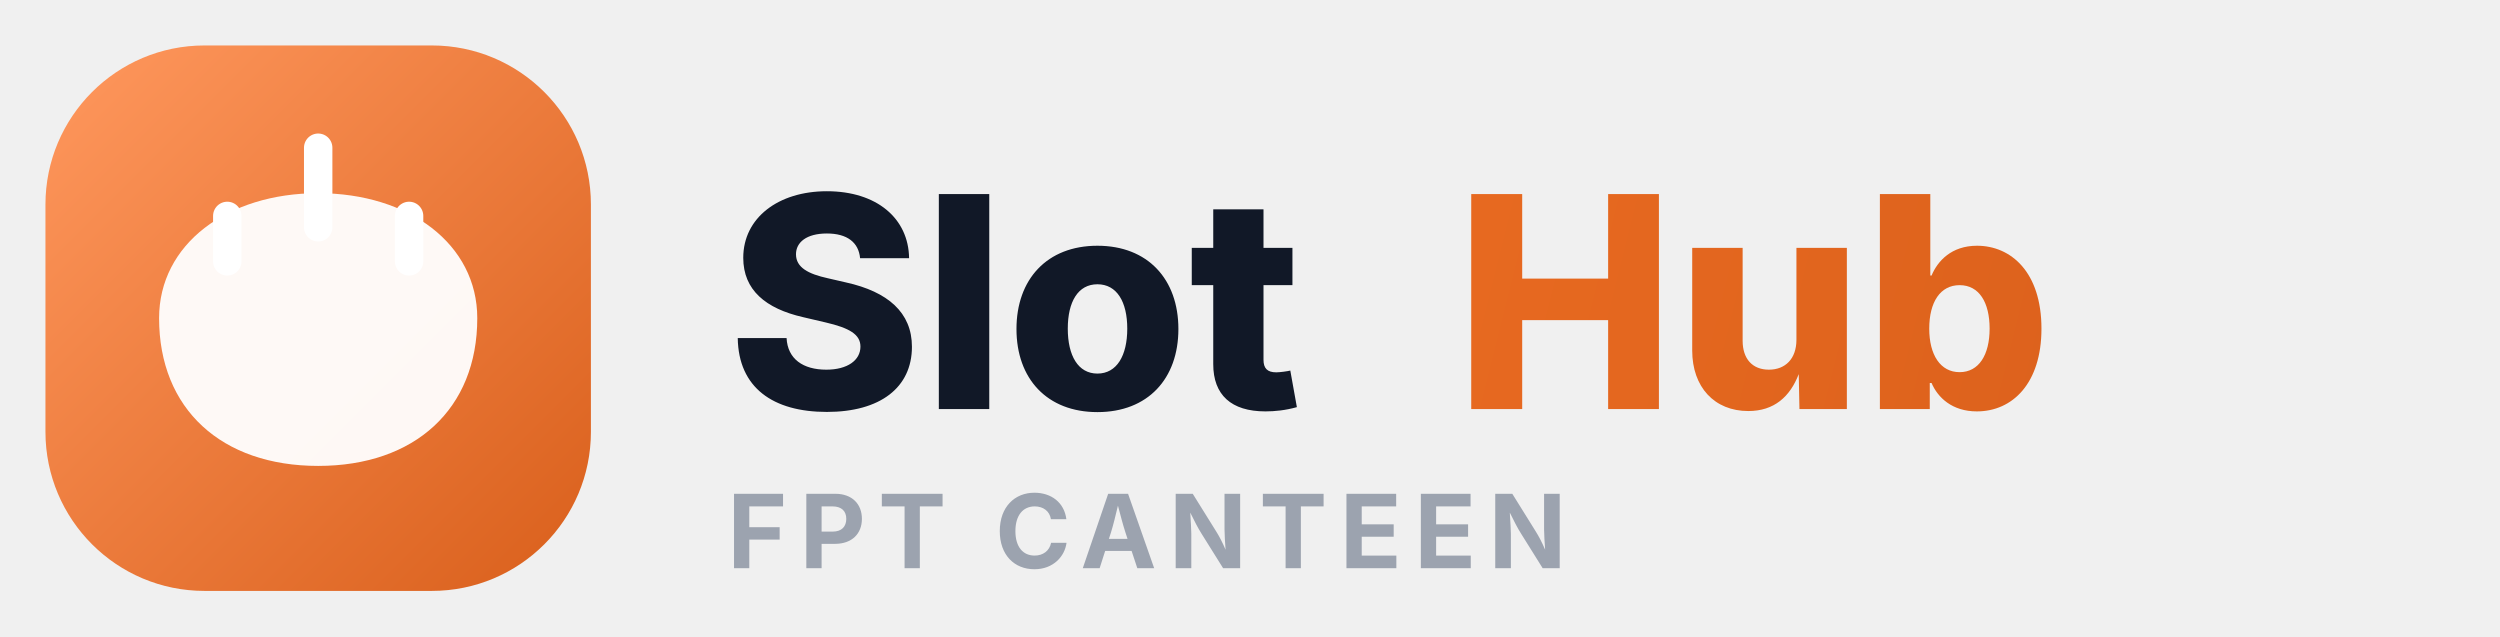
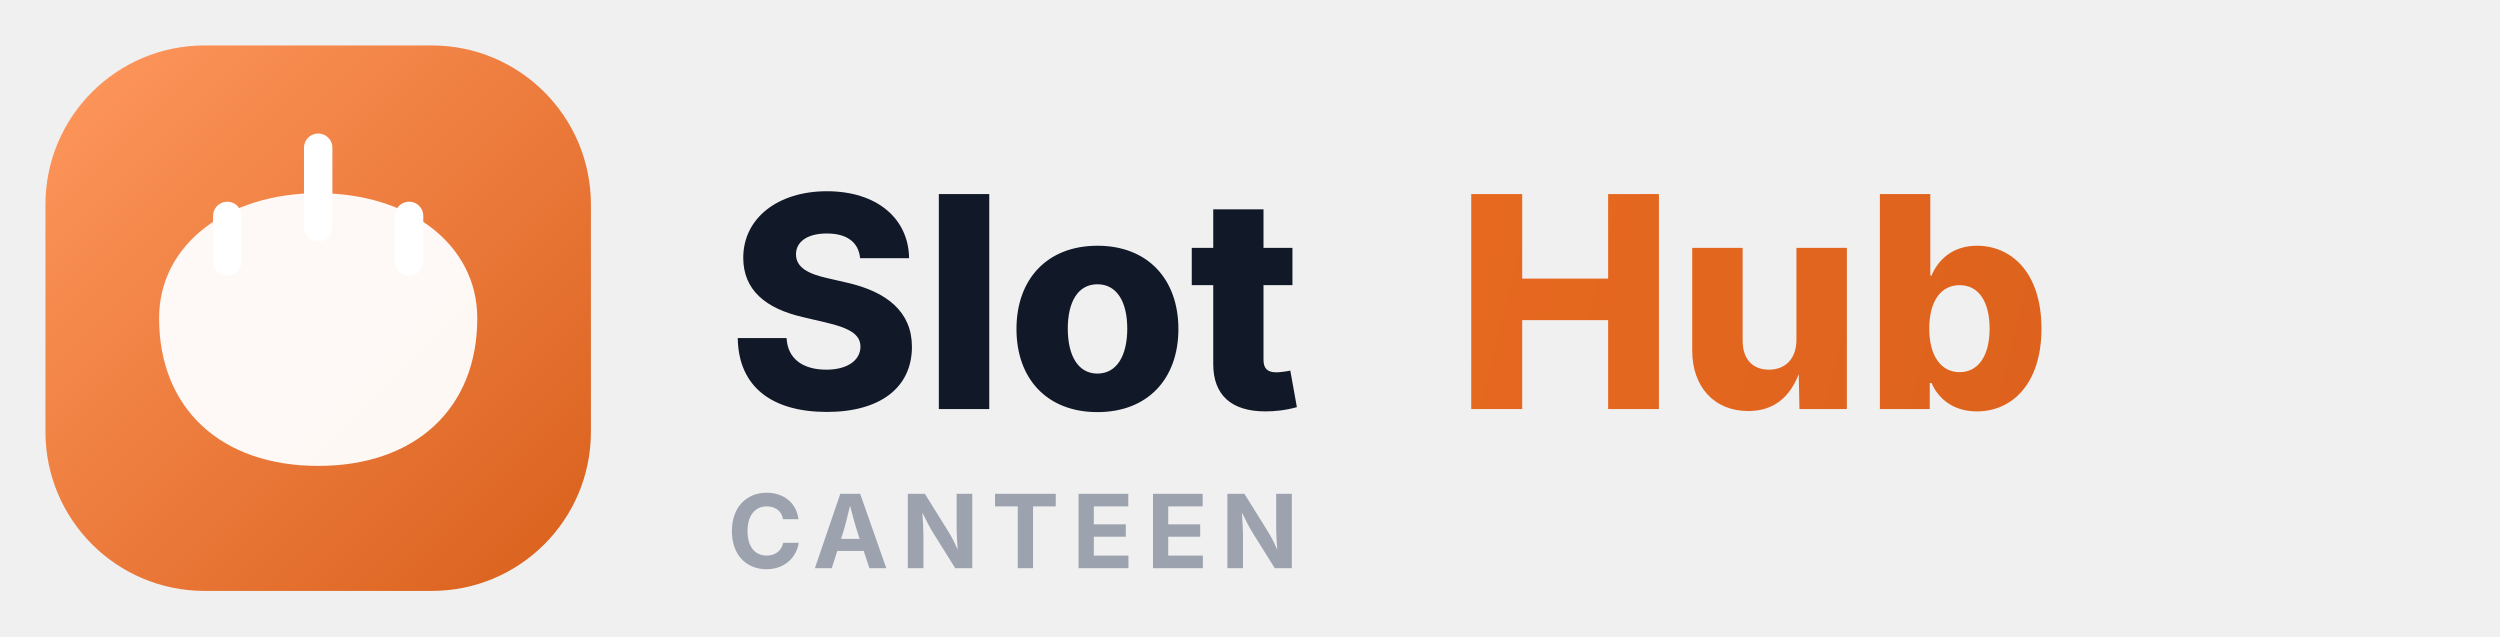
- <svg xmlns="http://www.w3.org/2000/svg" viewBox="0 0 220 56" role="img" aria-label="SlotHub FPT Canteen">
+ <svg xmlns="http://www.w3.org/2000/svg" viewBox="0 0 220 56" role="img" aria-label="SlotHub CanTeen">
  <defs>
    <linearGradient id="iconGrad" x1="4" y1="4" x2="52" y2="52" gradientUnits="userSpaceOnUse">
      <stop offset="0%" stop-color="#ff985e" />
      <stop offset="100%" stop-color="#D95F1B" />
    </linearGradient>
    <linearGradient id="textGrad" x1="72" y1="12" x2="200" y2="44" gradientUnits="userSpaceOnUse">
      <stop offset="0%" stop-color="#F27124" />
      <stop offset="100%" stop-color="#D95F1B" />
    </linearGradient>
  </defs>
  <rect x="4" y="4" width="48" height="48" rx="14" fill="url(#iconGrad)" />
  <path fill="#fff" fill-opacity="0.95" d="M14 28h28c0 8-5.5 13-14 13s-14-5-14-13zm0 0c0-6.5 6-11 14-11s14 4.5 14 11H14z" />
  <path stroke="#fff" stroke-width="2.5" stroke-linecap="round" fill="none" d="M20 23v-4M28 20v-7M36 23v-4" />
  <text x="64" y="36" font-family="system-ui, -apple-system, 'Segoe UI', sans-serif" font-size="26" font-weight="800" fill="#111827">Slot</text>
  <text x="128" y="36" font-family="system-ui, -apple-system, 'Segoe UI', sans-serif" font-size="26" font-weight="800" fill="url(#textGrad)">Hub</text>
-   <text x="64" y="50" font-family="system-ui, -apple-system, 'Segoe UI', sans-serif" font-size="9" font-weight="700" fill="#9CA3AF" letter-spacing="0.12em">FPT CANTEEN</text>
+   <text x="64" y="50" font-family="system-ui, -apple-system, 'Segoe UI', sans-serif" font-size="9" font-weight="700" fill="#9CA3AF" letter-spacing="0.12em">CANTEEN</text>
</svg>
